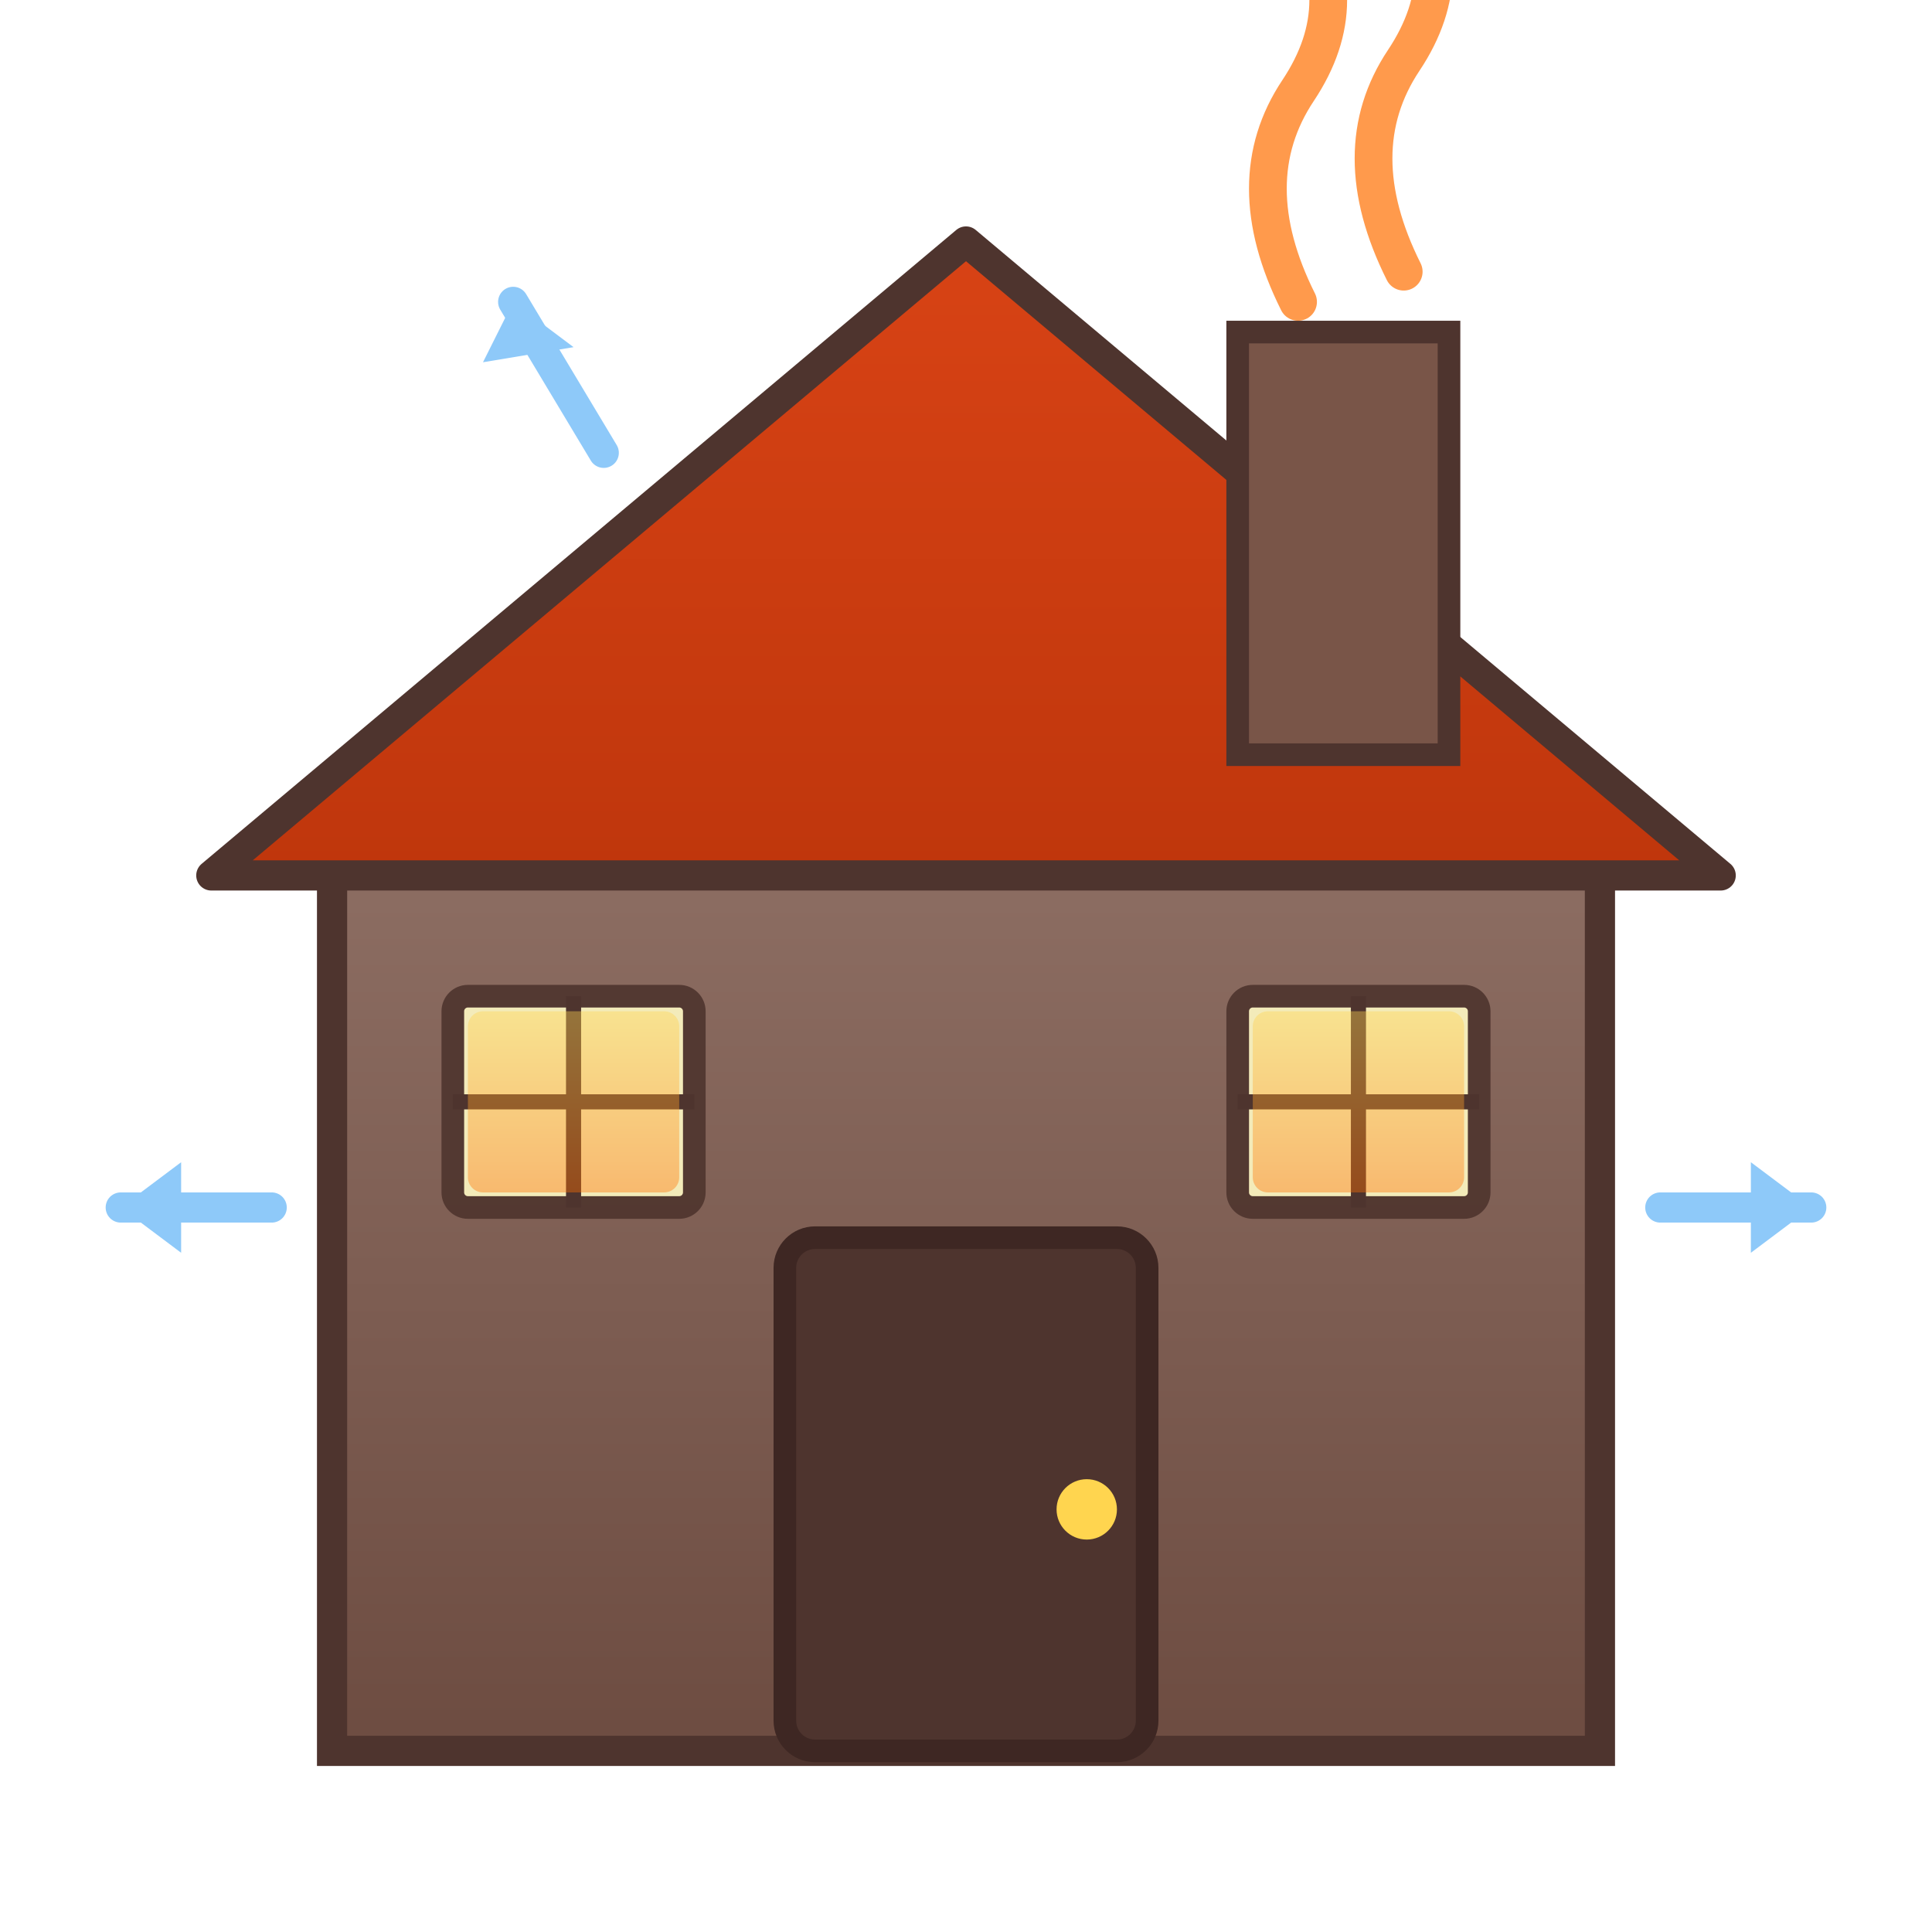
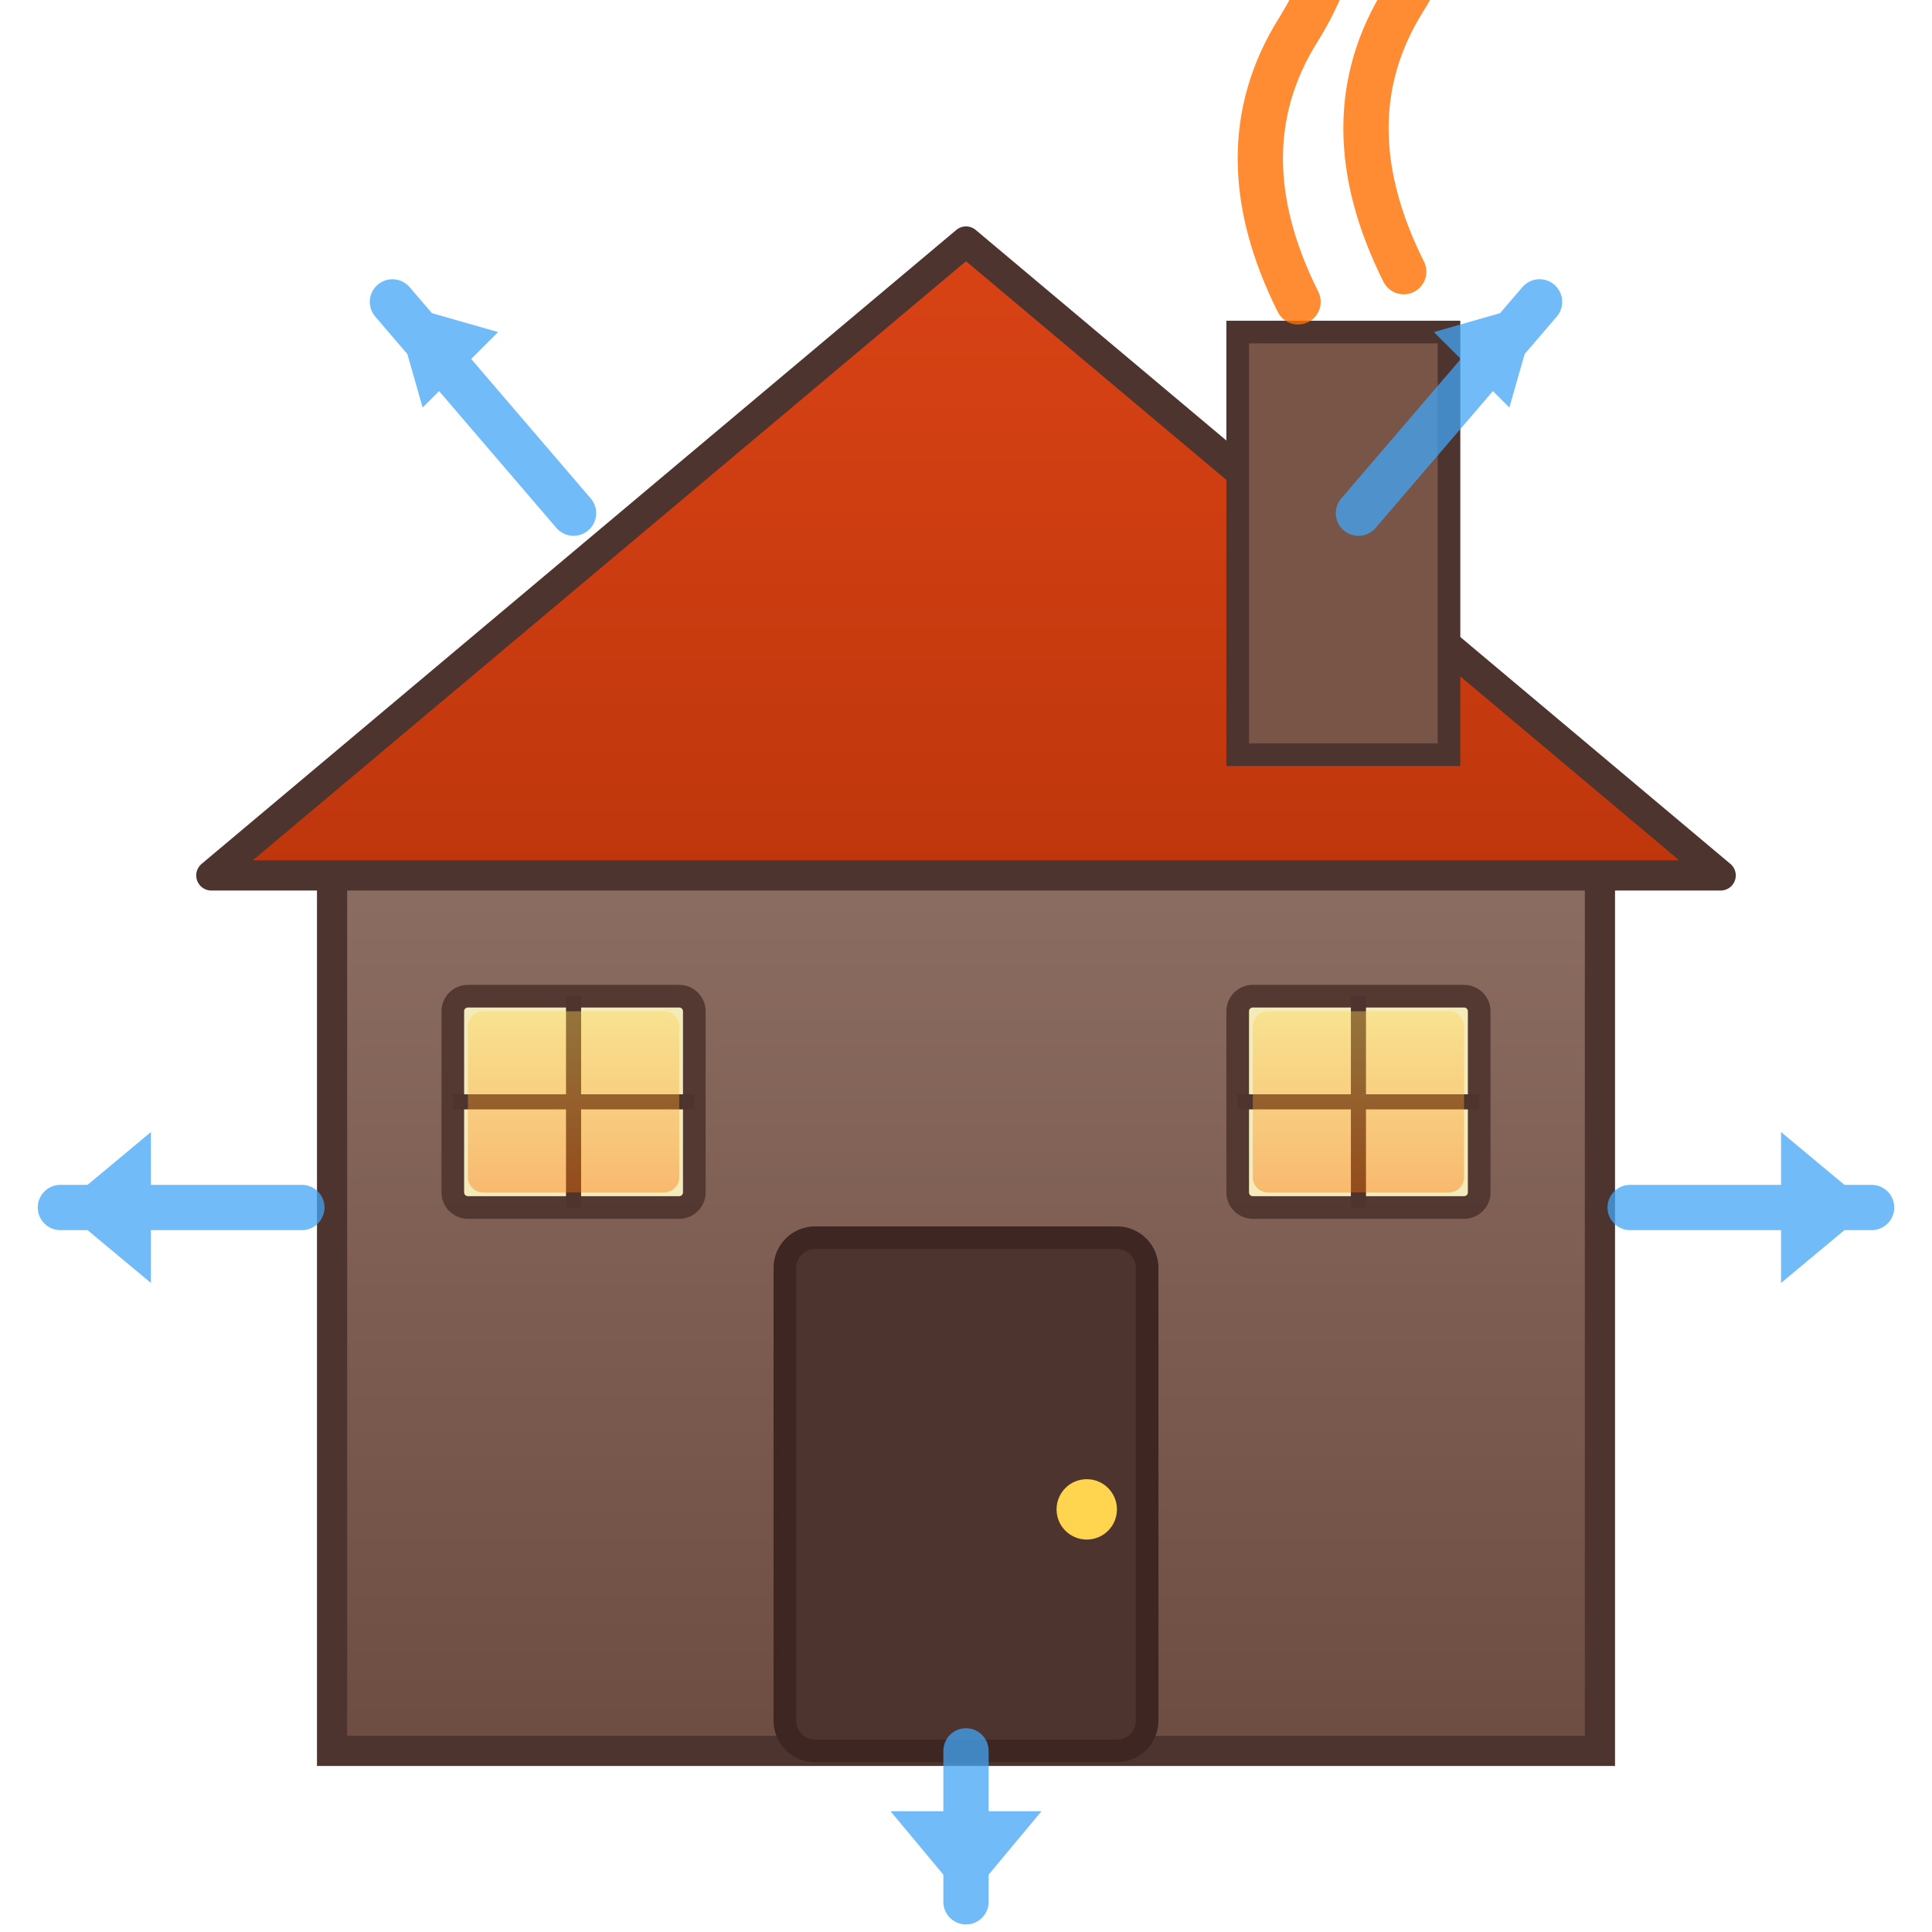
<svg xmlns="http://www.w3.org/2000/svg" viewBox="0 0 128 128" width="128" height="128">
  <defs>
    <linearGradient id="wall" x1="0" y1="0" x2="0" y2="1">
      <stop offset="0%" stop-color="#8D6E63" />
      <stop offset="100%" stop-color="#6D4C41" />
    </linearGradient>
    <linearGradient id="warm" x1="0" y1="1" x2="0" y2="0">
      <stop offset="0%" stop-color="#FF6F00" />
      <stop offset="100%" stop-color="#FFD54F" />
    </linearGradient>
    <linearGradient id="roof-grad" x1="0" y1="0" x2="0" y2="1">
      <stop offset="0%" stop-color="#D84315" />
      <stop offset="100%" stop-color="#BF360C" />
    </linearGradient>
  </defs>
  <rect x="22" y="56" width="84" height="60" fill="url(#wall)" stroke="#4E342E" stroke-width="2" />
  <polygon points="14,58 64,16 114,58" fill="url(#roof-grad)" stroke="#4E342E" stroke-width="2" stroke-linejoin="round" />
  <rect x="82" y="22" width="14" height="28" fill="#795548" stroke="#4E342E" stroke-width="1.5" />
  <rect x="52" y="82" width="24" height="34" rx="2" fill="#4E342E" stroke="#3E2723" stroke-width="1.5" />
  <circle cx="72" cy="100" r="2" fill="#FFD54F" />
  <g fill="#FFF9C4" stroke="#4E342E" stroke-width="1.5" opacity="0.9">
    <rect x="30" y="66" width="16" height="14" rx="1" />
    <rect x="82" y="66" width="16" height="14" rx="1" />
  </g>
  <g stroke="#4E342E" stroke-width="1">
    <line x1="38" y1="66" x2="38" y2="80" />
    <line x1="30" y1="73" x2="46" y2="73" />
    <line x1="90" y1="66" x2="90" y2="80" />
    <line x1="82" y1="73" x2="98" y2="73" />
  </g>
  <rect x="31" y="67" width="14" height="12" fill="url(#warm)" opacity="0.4" rx="1" />
  <rect x="83" y="67" width="14" height="12" fill="url(#warm)" opacity="0.4" rx="1" />
-   <g fill="none" stroke="#FF6F00" stroke-width="2.5" stroke-linecap="round" opacity="0.7">
-     <path d="M86 20 Q82 12 86 6 Q90 0 86 -6" />
-     <path d="M93 18 Q89 10 93 4 Q97 -2 93 -8" />
+   <g fill="none" stroke="#FF6F00" stroke-width="3" stroke-linecap="round" opacity="0.8">
+     <path d="M86 20 Q81 10 86 2 Q91 -6 86 -12" />
+     <path d="M93 18 Q88 8 93 0 Q98 -8 93 -14" />
  </g>
-   <g opacity="0.6">
-     <path d="M18 80 L8 80" stroke="#42A5F5" stroke-width="2" stroke-linecap="round" marker-end="url(#arrow-cold)" />
-     <path d="M110 80 L120 80" stroke="#42A5F5" stroke-width="2" stroke-linecap="round" />
-     <polygon points="120,80 116,77 116,83" fill="#42A5F5" />
-     <polygon points="8,80 12,77 12,83" fill="#42A5F5" />
-     <path d="M40 30 L34 20" stroke="#42A5F5" stroke-width="2" stroke-linecap="round" />
-     <polygon points="34,20 38,23 32,24" fill="#42A5F5" />
+   <g opacity="0.75">
+     <line x1="20" y1="80" x2="4" y2="80" stroke="#42A5F5" stroke-width="3" stroke-linecap="round" />
+     <polygon points="4,80 10,75 10,85" fill="#42A5F5" />
+     <line x1="108" y1="80" x2="124" y2="80" stroke="#42A5F5" stroke-width="3" stroke-linecap="round" />
+     <polygon points="124,80 118,75 118,85" fill="#42A5F5" />
+     <line x1="38" y1="34" x2="26" y2="20" stroke="#42A5F5" stroke-width="3" stroke-linecap="round" />
+     <polygon points="26,20 33,22 28,27" fill="#42A5F5" />
+     <line x1="90" y1="34" x2="102" y2="20" stroke="#42A5F5" stroke-width="3" stroke-linecap="round" />
+     <polygon points="102,20 95,22 100,27" fill="#42A5F5" />
+     <line x1="64" y1="116" x2="64" y2="126" stroke="#42A5F5" stroke-width="3" stroke-linecap="round" />
+     <polygon points="64,126 59,120 69,120" fill="#42A5F5" />
  </g>
</svg>
